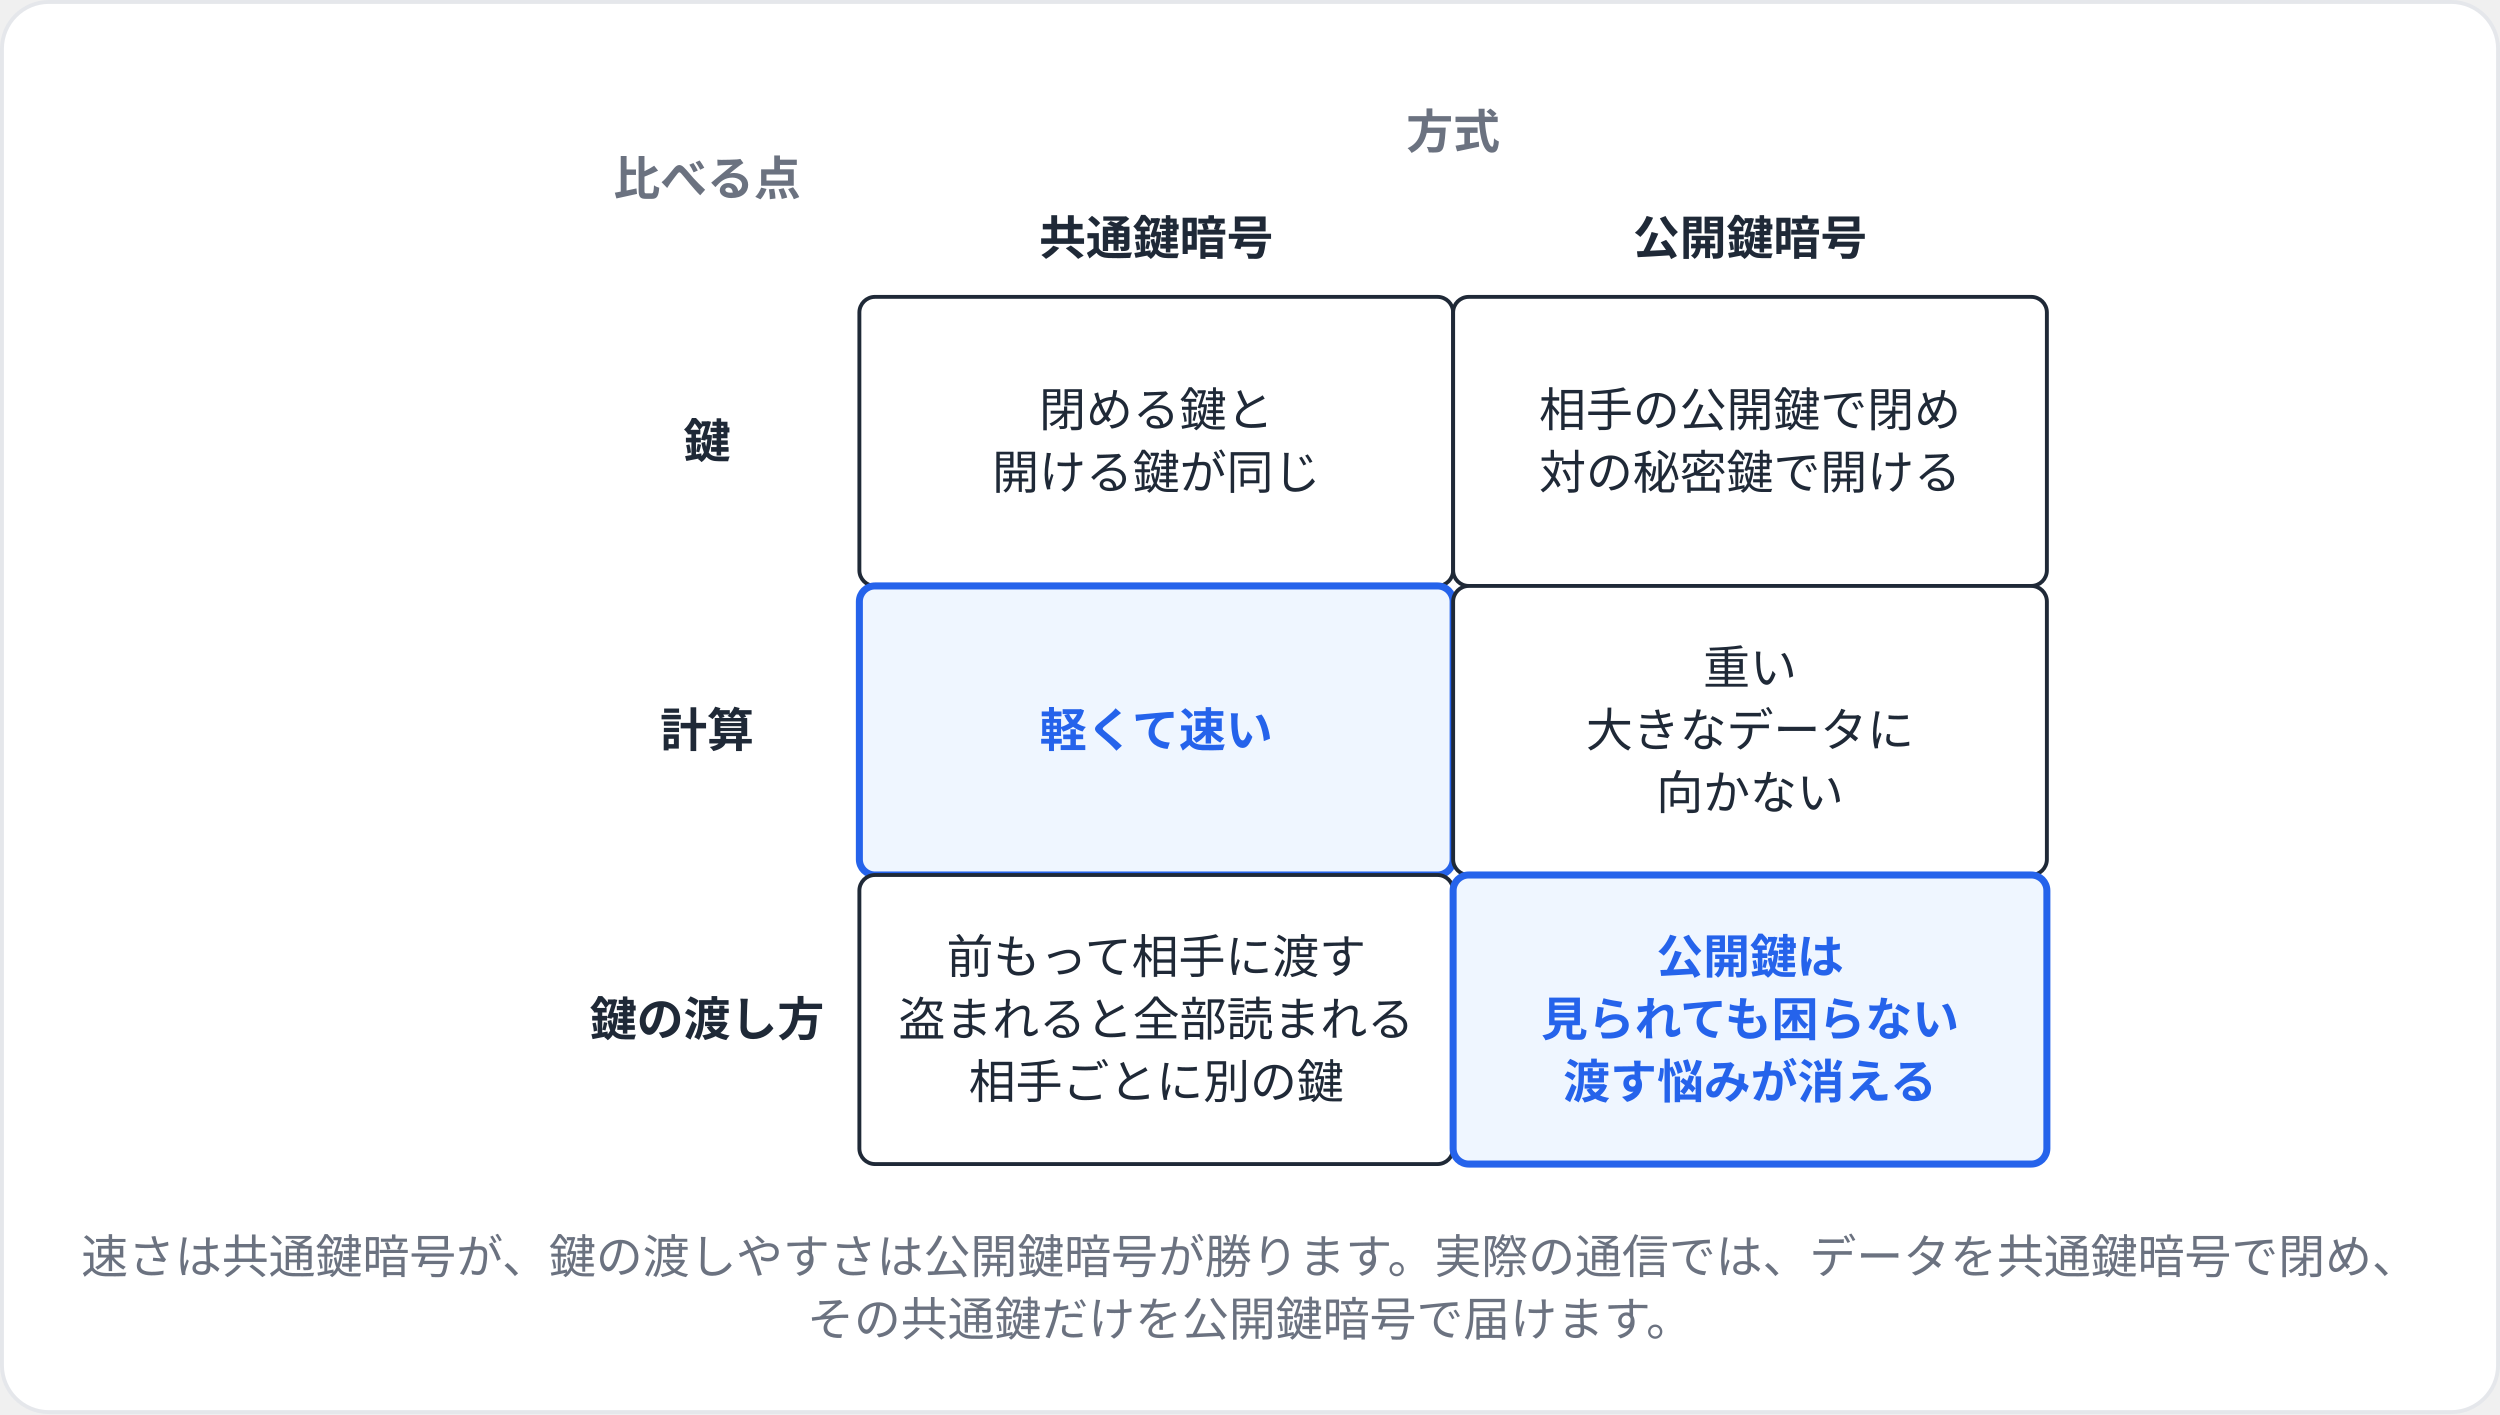
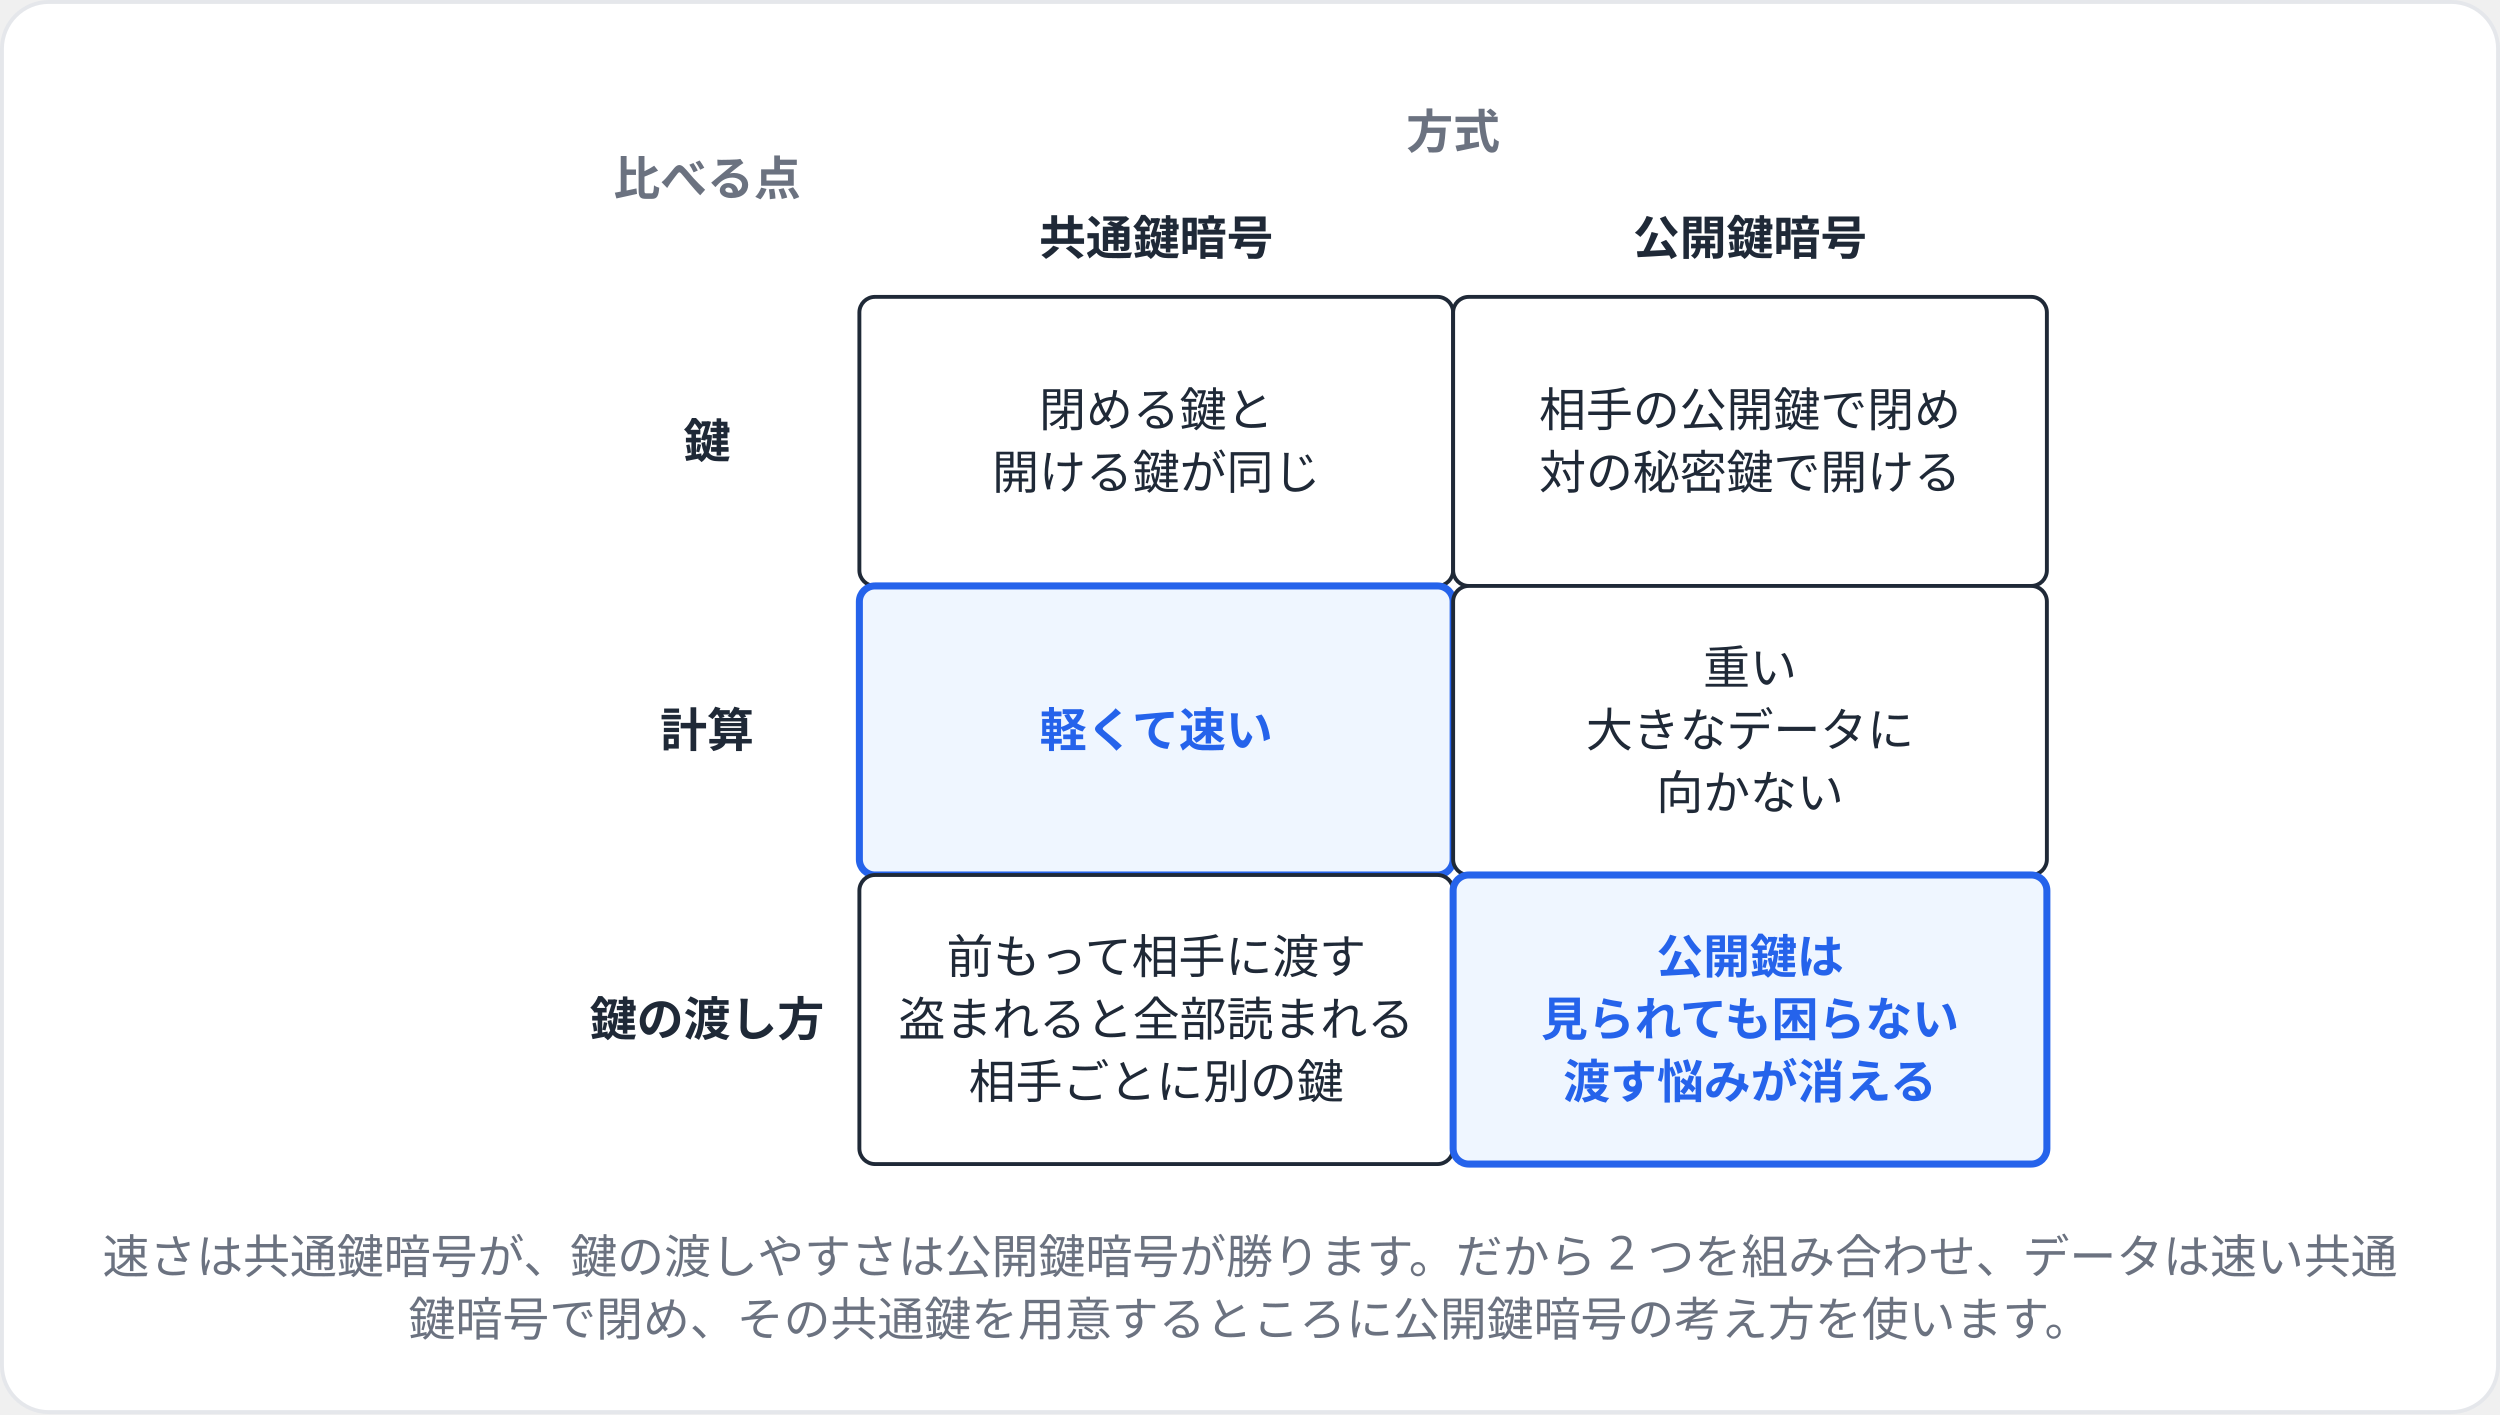
<svg xmlns="http://www.w3.org/2000/svg" width="640" height="362" viewBox="0 0 640 362" role="img">
  <rect x="0.5" y="0.5" width="639" height="361" rx="12" fill="#ffffff" stroke="#e5e7eb" stroke-width="1" />
  <g transform="translate(116 20)">
    <text x="256" y="18" font-family="Hiragino Sans, Hiragino Kaku Gothic ProN, Noto Sans JP, Yu Gothic, Meiryo, sans-serif" font-size="12" fill="#6b7280" text-anchor="middle" font-weight="600">方式</text>
    <text x="65" y="30" font-family="Hiragino Sans, Hiragino Kaku Gothic ProN, Noto Sans JP, Yu Gothic, Meiryo, sans-serif" font-size="12" fill="#6b7280" text-anchor="middle" font-weight="600">比べる点</text>
    <text x="180" y="45.2" font-family="Hiragino Sans, Hiragino Kaku Gothic ProN, Noto Sans JP, Yu Gothic, Meiryo, sans-serif" font-size="12" fill="#1f2937" text-anchor="middle" font-weight="600">共通鍵暗号</text>
    <text x="332" y="45.2" font-family="Hiragino Sans, Hiragino Kaku Gothic ProN, Noto Sans JP, Yu Gothic, Meiryo, sans-serif" font-size="12" fill="#1f2937" text-anchor="middle" font-weight="600">公開鍵暗号</text>
    <text x="65" y="97.2" font-family="Hiragino Sans, Hiragino Kaku Gothic ProN, Noto Sans JP, Yu Gothic, Meiryo, sans-serif" font-size="12" fill="#1f2937" text-anchor="middle" font-weight="600">鍵</text>
    <text x="65" y="171.2" font-family="Hiragino Sans, Hiragino Kaku Gothic ProN, Noto Sans JP, Yu Gothic, Meiryo, sans-serif" font-size="12" fill="#1f2937" text-anchor="middle" font-weight="600">計算</text>
    <text x="65" y="245.2" font-family="Hiragino Sans, Hiragino Kaku Gothic ProN, Noto Sans JP, Yu Gothic, Meiryo, sans-serif" font-size="12" fill="#1f2937" text-anchor="middle" font-weight="600">鍵の渡し方</text>
    <rect x="104" y="56" width="152" height="74" rx="4" fill="#ffffff" stroke="#1f2937" stroke-width="1" />
    <text x="180" y="89.2" font-family="Hiragino Sans, Hiragino Kaku Gothic ProN, Noto Sans JP, Yu Gothic, Meiryo, sans-serif" font-size="12" fill="#1f2937" text-anchor="middle">閉める鍵と</text>
    <text x="180" y="105.2" font-family="Hiragino Sans, Hiragino Kaku Gothic ProN, Noto Sans JP, Yu Gothic, Meiryo, sans-serif" font-size="12" fill="#1f2937" text-anchor="middle">開ける鍵が同じ</text>
    <rect x="256" y="56" width="152" height="74" rx="4" fill="#ffffff" stroke="#1f2937" stroke-width="1" />
    <text x="332" y="89.2" font-family="Hiragino Sans, Hiragino Kaku Gothic ProN, Noto Sans JP, Yu Gothic, Meiryo, sans-serif" font-size="12" fill="#1f2937" text-anchor="middle">相手の公開鍵で閉め</text>
    <text x="332" y="105.2" font-family="Hiragino Sans, Hiragino Kaku Gothic ProN, Noto Sans JP, Yu Gothic, Meiryo, sans-serif" font-size="12" fill="#1f2937" text-anchor="middle">対の秘密鍵で開ける</text>
    <rect x="104" y="130" width="152" height="74" rx="4" fill="#eff6ff" stroke="#2563eb" stroke-width="1.8" />
    <text x="180" y="171.2" font-family="Hiragino Sans, Hiragino Kaku Gothic ProN, Noto Sans JP, Yu Gothic, Meiryo, sans-serif" font-size="12" fill="#2563eb" text-anchor="middle" font-weight="600">軽くて速い</text>
    <rect x="256" y="130" width="152" height="74" rx="4" fill="#ffffff" stroke="#1f2937" stroke-width="1" />
    <text x="332" y="155.2" font-family="Hiragino Sans, Hiragino Kaku Gothic ProN, Noto Sans JP, Yu Gothic, Meiryo, sans-serif" font-size="12" fill="#1f2937" text-anchor="middle">重い</text>
    <text x="332" y="171.2" font-family="Hiragino Sans, Hiragino Kaku Gothic ProN, Noto Sans JP, Yu Gothic, Meiryo, sans-serif" font-size="12" fill="#1f2937" text-anchor="middle">大きなデータに</text>
    <text x="332" y="187.2" font-family="Hiragino Sans, Hiragino Kaku Gothic ProN, Noto Sans JP, Yu Gothic, Meiryo, sans-serif" font-size="12" fill="#1f2937" text-anchor="middle">向かない</text>
    <rect x="104" y="204" width="152" height="74" rx="4" fill="#ffffff" stroke="#1f2937" stroke-width="1" />
    <text x="180" y="229.2" font-family="Hiragino Sans, Hiragino Kaku Gothic ProN, Noto Sans JP, Yu Gothic, Meiryo, sans-serif" font-size="12" fill="#1f2937" text-anchor="middle">前もって相手に渡す</text>
    <text x="180" y="245.2" font-family="Hiragino Sans, Hiragino Kaku Gothic ProN, Noto Sans JP, Yu Gothic, Meiryo, sans-serif" font-size="12" fill="#1f2937" text-anchor="middle">盗まれると全部読まれる</text>
    <text x="180" y="261.2" font-family="Hiragino Sans, Hiragino Kaku Gothic ProN, Noto Sans JP, Yu Gothic, Meiryo, sans-serif" font-size="12" fill="#1f2937" text-anchor="middle">相手ごとに別の鍵</text>
    <rect x="256" y="204" width="152" height="74" rx="4" fill="#eff6ff" stroke="#2563eb" stroke-width="1.8" />
    <text x="332" y="229.2" font-family="Hiragino Sans, Hiragino Kaku Gothic ProN, Noto Sans JP, Yu Gothic, Meiryo, sans-serif" font-size="12" fill="#2563eb" text-anchor="middle" font-weight="600">公開鍵は</text>
    <text x="332" y="245.2" font-family="Hiragino Sans, Hiragino Kaku Gothic ProN, Noto Sans JP, Yu Gothic, Meiryo, sans-serif" font-size="12" fill="#2563eb" text-anchor="middle" font-weight="600">見られても困らない</text>
    <text x="332" y="261.2" font-family="Hiragino Sans, Hiragino Kaku Gothic ProN, Noto Sans JP, Yu Gothic, Meiryo, sans-serif" font-size="12" fill="#2563eb" text-anchor="middle" font-weight="600">渡す悩みが消える</text>
  </g>
-   <text x="320" y="326" font-family="Hiragino Sans, Hiragino Kaku Gothic ProN, Noto Sans JP, Yu Gothic, Meiryo, sans-serif" font-size="12" fill="#6b7280" text-anchor="middle">速さは共通鍵暗号が、鍵の渡しやすさは公開鍵暗号が勝ります。実際の通信では、データを共通鍵暗号で閉め、</text>
-   <text x="320" y="342" font-family="Hiragino Sans, Hiragino Kaku Gothic ProN, Noto Sans JP, Yu Gothic, Meiryo, sans-serif" font-size="12" fill="#6b7280" text-anchor="middle">その共通鍵だけを公開鍵暗号で届けます。</text>
+   <text x="320" y="326" font-family="Hiragino Sans, Hiragino Kaku Gothic ProN, Noto Sans JP, Yu Gothic, Meiryo, sans-serif" font-size="12" fill="#6b7280" text-anchor="middle">速さは共通鍵暗号が、鍵の渡しやすさは公開鍵暗号が勝ります。だから 2 つを組み合わせ、データは速い共通</text>
+   <text x="320" y="342" font-family="Hiragino Sans, Hiragino Kaku Gothic ProN, Noto Sans JP, Yu Gothic, Meiryo, sans-serif" font-size="12" fill="#6b7280" text-anchor="middle">鍵暗号で閉め、その共通鍵を用意するところに公開鍵暗号の考え方を使います。</text>
</svg>
